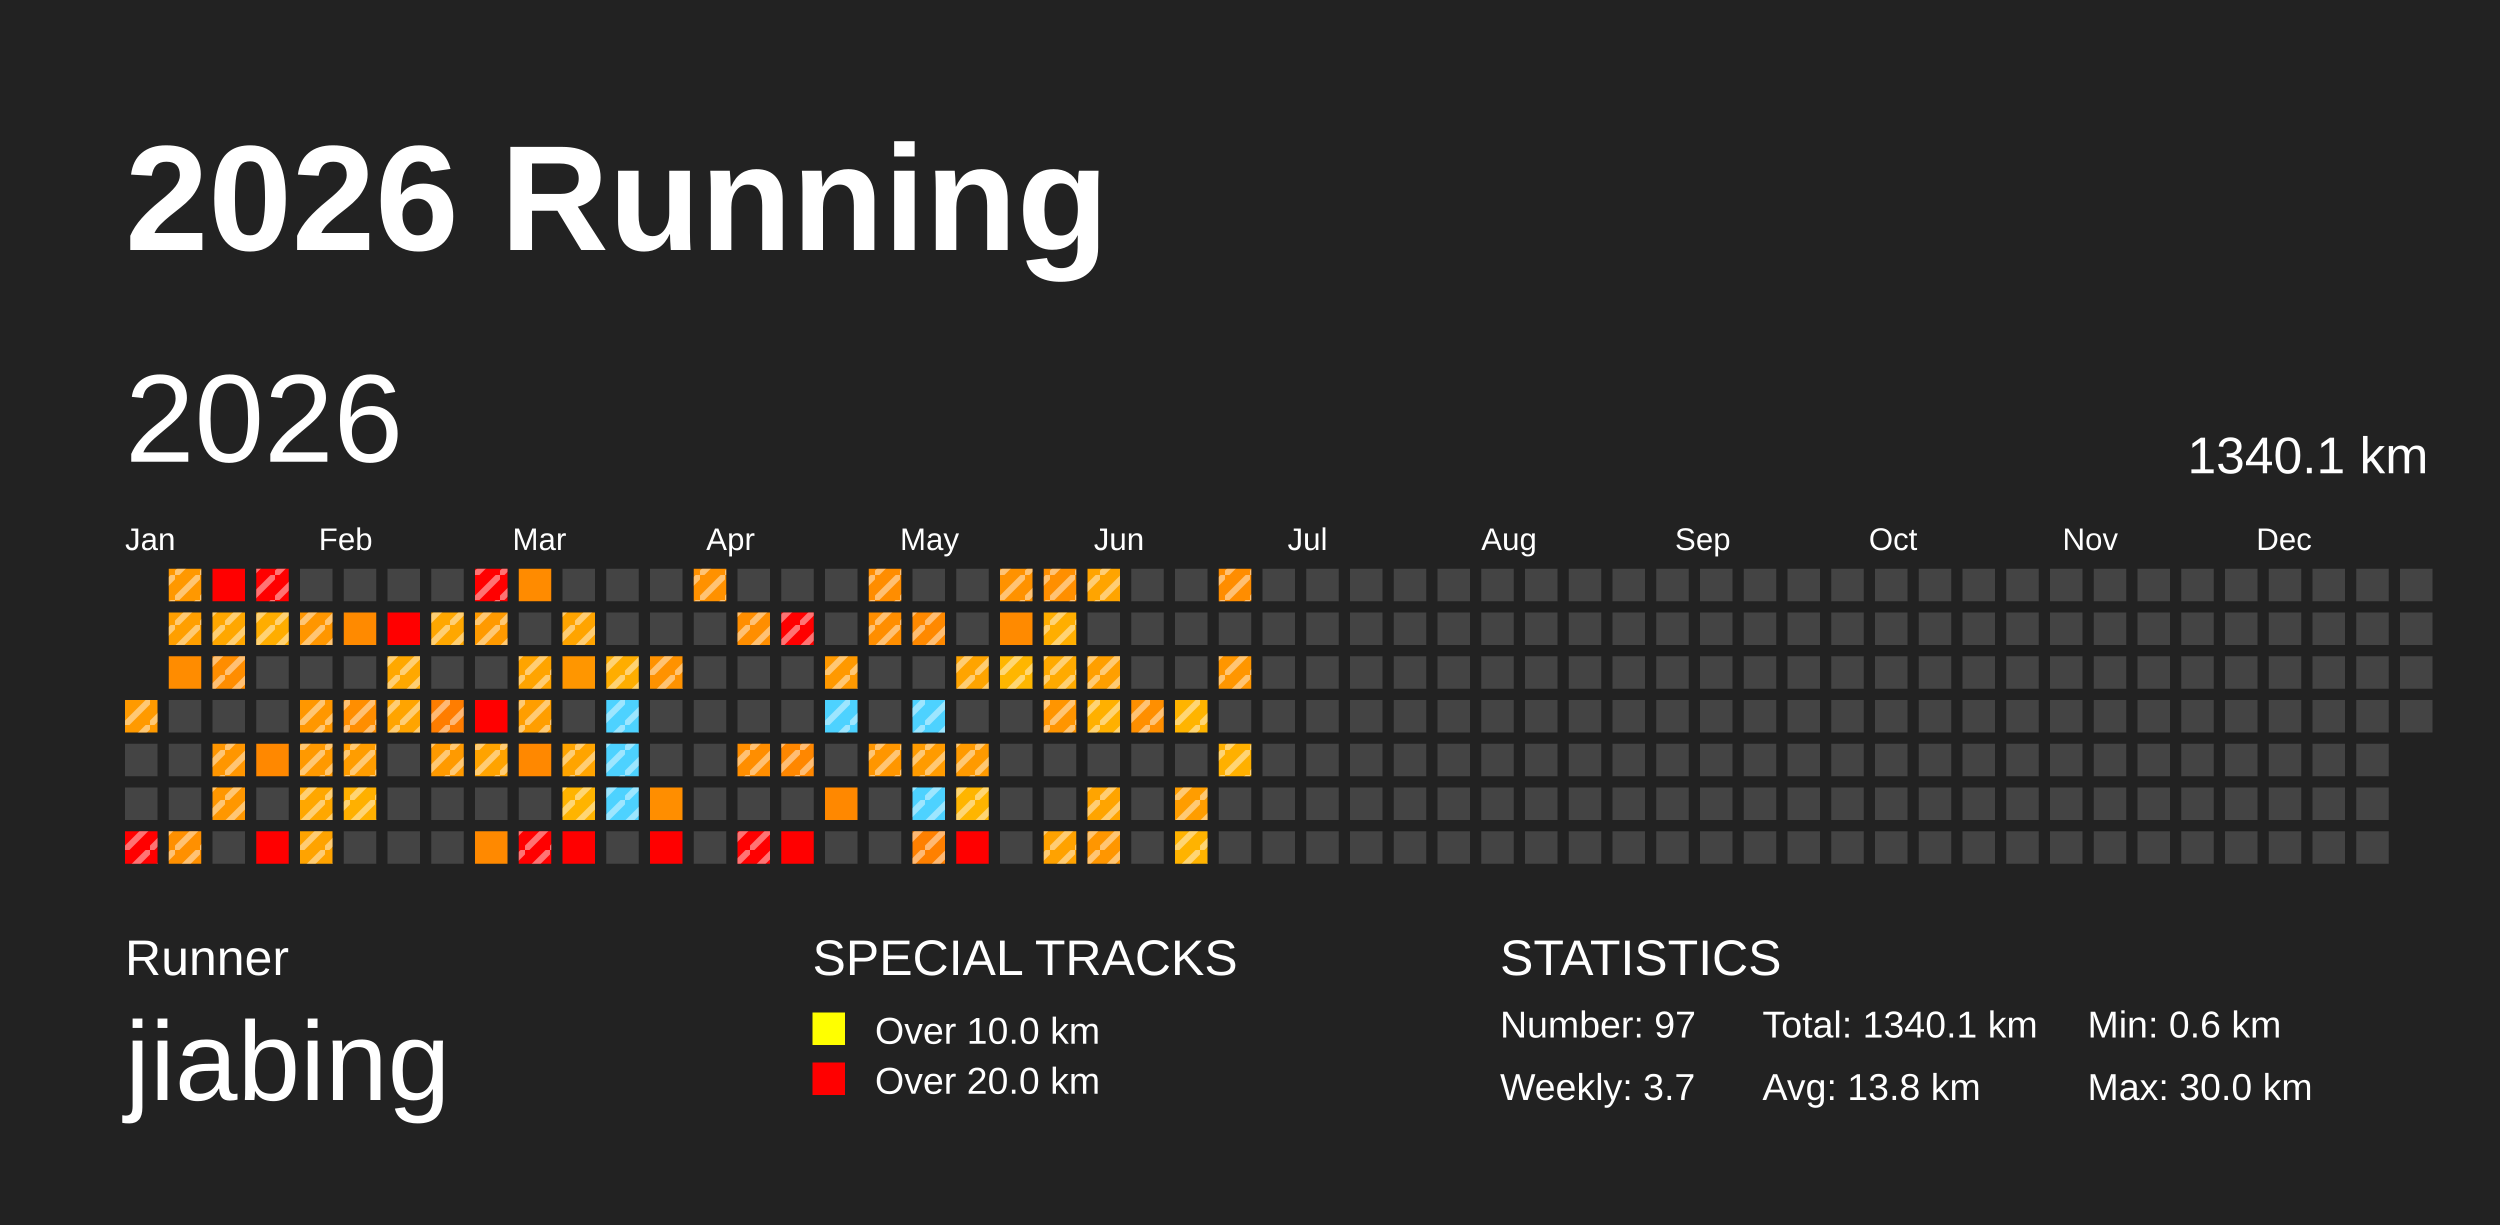
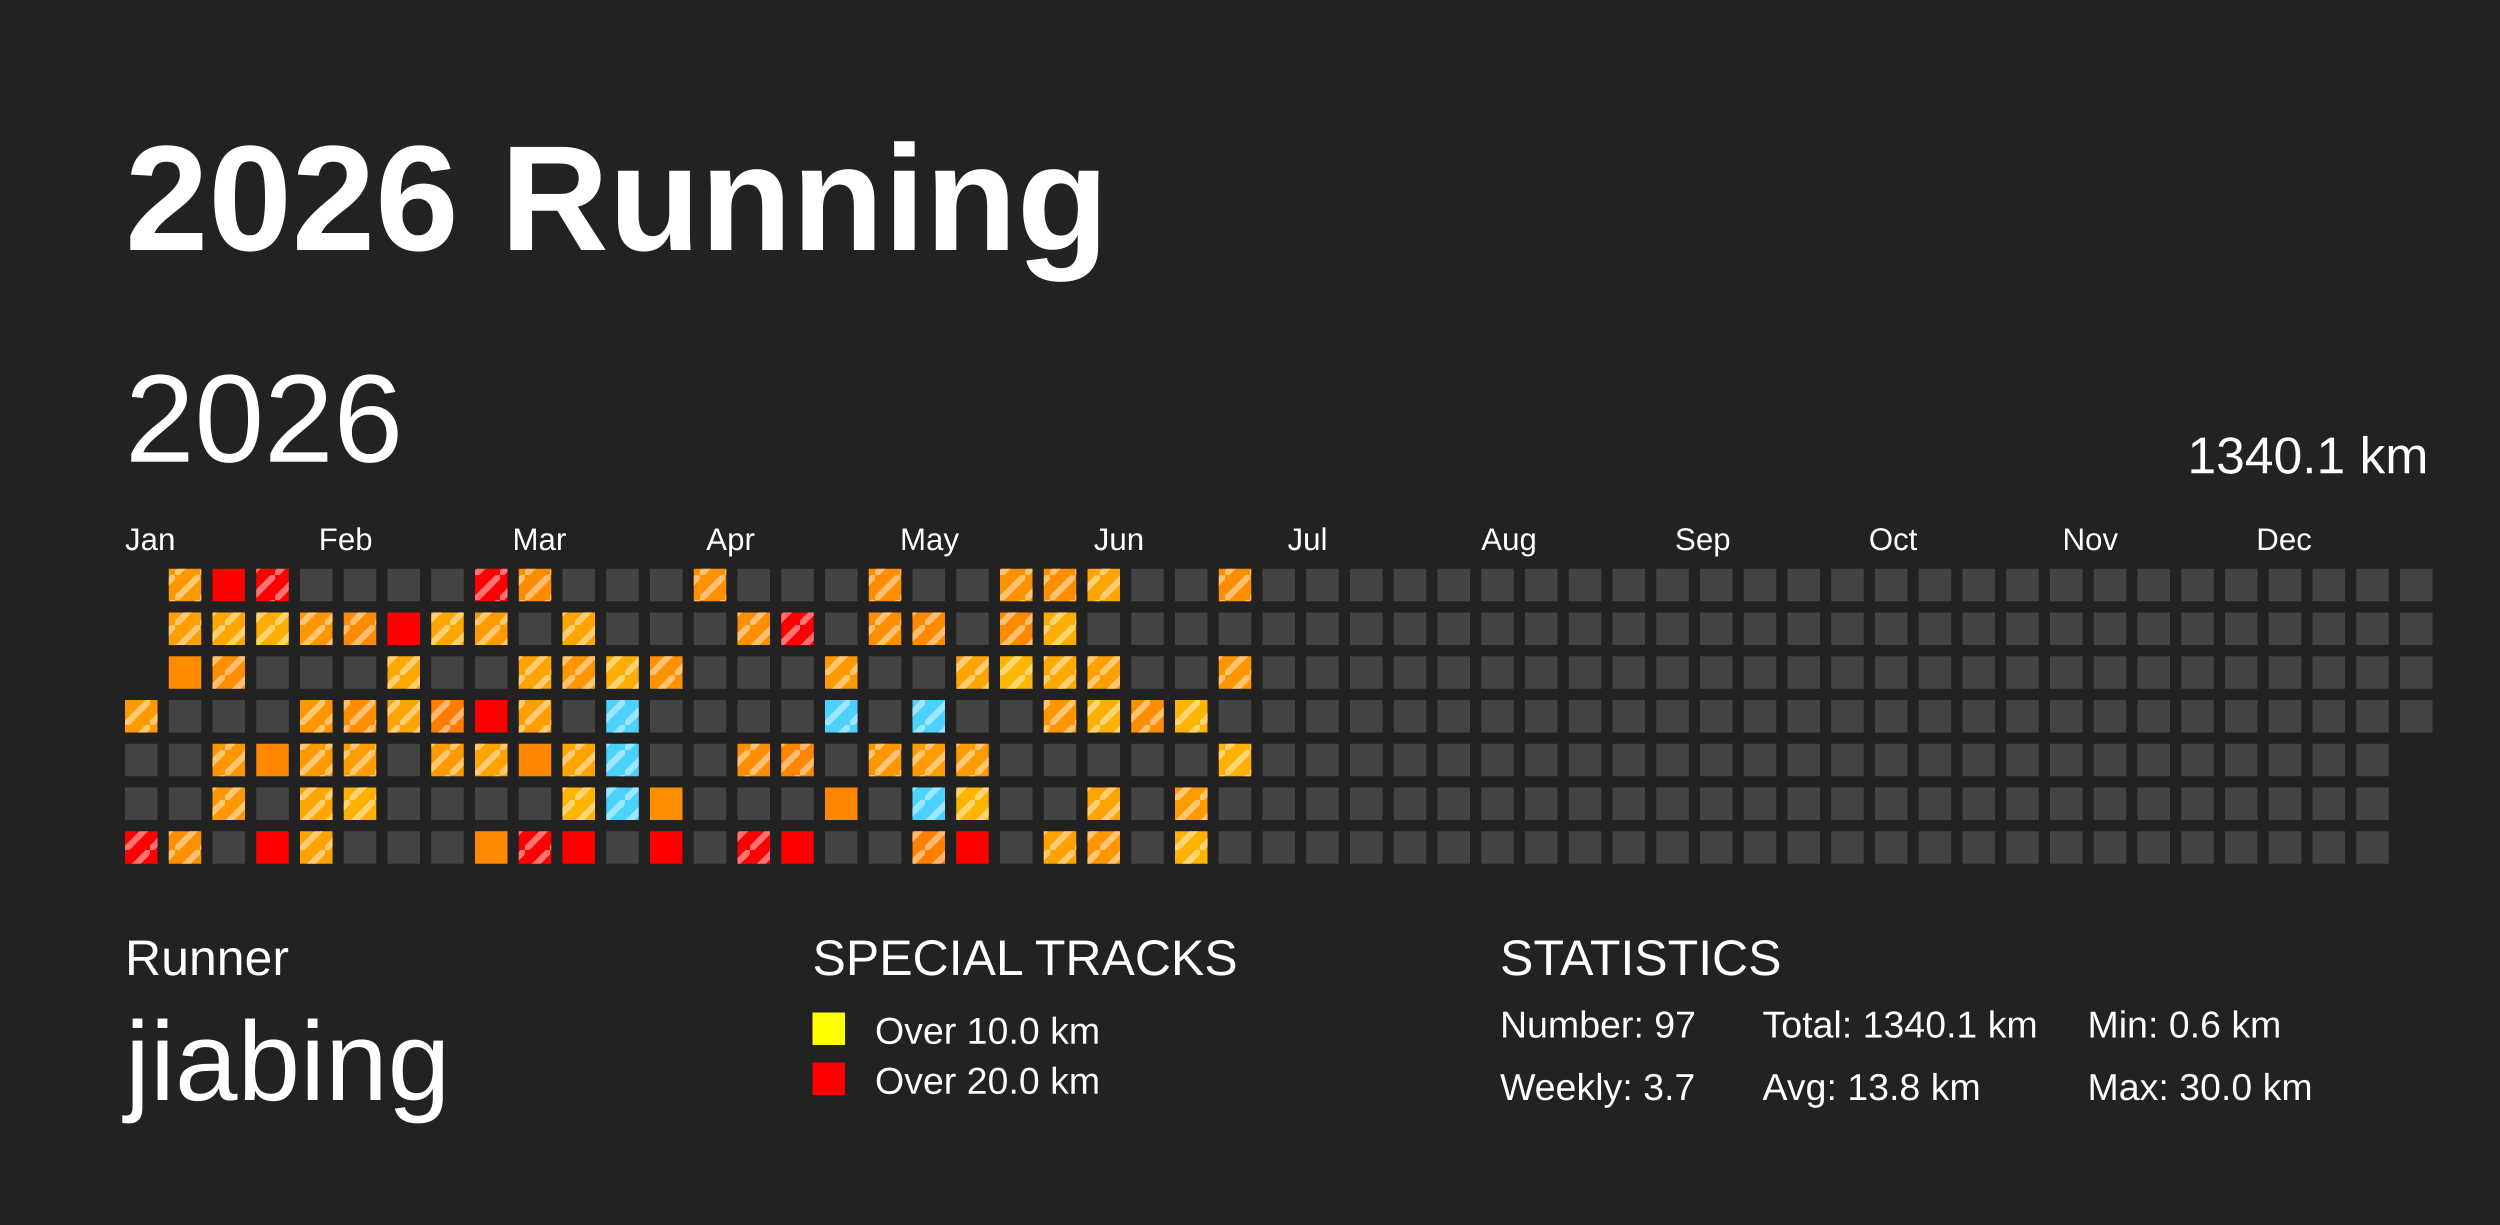
<svg xmlns="http://www.w3.org/2000/svg" baseProfile="full" height="98mm" version="1.1" viewBox="0,0,200,98" width="200mm">
  <defs>
    <pattern height="2" id="indoor-stripe" patternUnits="userSpaceOnUse" width="2">
      <line stroke="white" stroke-opacity="0.45" stroke-width="0.5" x1="0" x2="2" y1="2" y2="0" />
    </pattern>
  </defs>
  <rect fill="#222222" height="98" width="200" x="0" y="0" />
  <text fill="#FFFFFF" style="font-size:12px; font-family:Arial; font-weight:bold;" x="10" y="20">2026 Running</text>
  <text fill="#FFFFFF" style="font-size:4px; font-family:Arial" x="10" y="78">Runner</text>
  <text fill="#FFFFFF" style="font-size:9px; font-family:Arial" x="10" y="88">jiabing</text>
  <text fill="#FFFFFF" style="font-size:4px; font-family:Arial" x="65" y="78">SPECIAL TRACKS</text>
  <rect fill="yellow" height="2.6" width="2.6" x="65" y="81" />
  <text fill="#FFFFFF" style="font-size:3px; font-family:Arial" x="70" y="83.5">Over 10.0 km</text>
  <rect fill="red" height="2.6" width="2.6" x="65" y="85" />
  <text fill="#FFFFFF" style="font-size:3px; font-family:Arial" x="70" y="87.5">Over 20.0 km</text>
  <text fill="#FFFFFF" style="font-size:4px; font-family:Arial" x="120" y="78">STATISTICS</text>
  <text fill="#FFFFFF" style="font-size:3px; font-family:Arial" x="120" y="83">Number: 97</text>
  <text fill="#FFFFFF" style="font-size:3px; font-family:Arial" x="120" y="88">Weekly: 3.7</text>
  <text fill="#FFFFFF" style="font-size:3px; font-family:Arial" x="141" y="83">Total: 1340.1 km</text>
  <text fill="#FFFFFF" style="font-size:3px; font-family:Arial" x="141" y="88">Avg: 13.8 km</text>
  <text fill="#FFFFFF" style="font-size:3px; font-family:Arial" x="167" y="83">Min: 0.6 km</text>
  <text fill="#FFFFFF" style="font-size:3px; font-family:Arial" x="167" y="88">Max: 30.0 km</text>
  <text dominant-baseline="hanging" fill="#FFFFFF" style="font-size:10.0px; font-family:Arial;" x="10" y="30">2026</text>
  <text dominant-baseline="hanging" fill="#FFFFFF" style="font-size:4.125px; font-family:Arial;" x="175" y="35">1340.1 km</text>
  <text fill="#FFFFFF" style="font-size:2.5px; font-family:Arial" x="10.0" y="44">Jan</text>
  <text fill="#FFFFFF" style="font-size:2.5px; font-family:Arial" x="25.5" y="44">Feb</text>
  <text fill="#FFFFFF" style="font-size:2.5px; font-family:Arial" x="41.0" y="44">Mar</text>
  <text fill="#FFFFFF" style="font-size:2.5px; font-family:Arial" x="56.5" y="44">Apr</text>
  <text fill="#FFFFFF" style="font-size:2.5px; font-family:Arial" x="72.0" y="44">May</text>
  <text fill="#FFFFFF" style="font-size:2.5px; font-family:Arial" x="87.5" y="44">Jun</text>
  <text fill="#FFFFFF" style="font-size:2.5px; font-family:Arial" x="103.0" y="44">Jul</text>
  <text fill="#FFFFFF" style="font-size:2.5px; font-family:Arial" x="118.5" y="44">Aug</text>
  <text fill="#FFFFFF" style="font-size:2.5px; font-family:Arial" x="134.0" y="44">Sep</text>
  <text fill="#FFFFFF" style="font-size:2.5px; font-family:Arial" x="149.5" y="44">Oct</text>
  <text fill="#FFFFFF" style="font-size:2.5px; font-family:Arial" x="165.0" y="44">Nov</text>
  <text fill="#FFFFFF" style="font-size:2.5px; font-family:Arial" x="180.5" y="44">Dec</text>
  <rect fill="#ff9a00" height="2.6" width="2.6" x="10.0" y="56.0" />
  <rect fill="url(#indoor-stripe)" height="2.6" style="pointer-events: none;" width="2.6" x="10.0" y="56.0" />
  <rect fill="#444444" height="2.6" width="2.6" x="10.0" y="59.5" />
  <rect fill="#444444" height="2.6" width="2.6" x="10.0" y="63.0" />
  <rect fill="red" height="2.6" width="2.6" x="10.0" y="66.5" />
  <rect fill="url(#indoor-stripe)" height="2.6" style="pointer-events: none;" width="2.6" x="10.0" y="66.5" />
  <rect fill="#ff9800" height="2.6" width="2.6" x="13.5" y="45.5" />
  <rect fill="url(#indoor-stripe)" height="2.6" style="pointer-events: none;" width="2.6" x="13.5" y="45.5" />
  <rect fill="#ff9f00" height="2.6" width="2.6" x="13.5" y="49.0" />
  <rect fill="url(#indoor-stripe)" height="2.6" style="pointer-events: none;" width="2.6" x="13.5" y="49.0" />
  <rect fill="#ff8c00" height="2.6" width="2.6" x="13.5" y="52.5" />
  <rect fill="#444444" height="2.6" width="2.6" x="13.5" y="56.0" />
  <rect fill="#444444" height="2.6" width="2.6" x="13.5" y="59.5" />
  <rect fill="#444444" height="2.6" width="2.6" x="13.5" y="63.0" />
  <rect fill="#ff9000" height="2.6" width="2.6" x="13.5" y="66.5" />
  <rect fill="url(#indoor-stripe)" height="2.6" style="pointer-events: none;" width="2.6" x="13.5" y="66.5" />
  <rect fill="red" height="2.6" width="2.6" x="17.0" y="45.5" />
  <rect fill="#ffa700" height="2.6" width="2.6" x="17.0" y="49.0" />
  <rect fill="url(#indoor-stripe)" height="2.6" style="pointer-events: none;" width="2.6" x="17.0" y="49.0" />
  <rect fill="#ff8d00" height="2.6" width="2.6" x="17.0" y="52.5" />
  <rect fill="url(#indoor-stripe)" height="2.6" style="pointer-events: none;" width="2.6" x="17.0" y="52.5" />
  <rect fill="#444444" height="2.6" width="2.6" x="17.0" y="56.0" />
  <rect fill="#ff9600" height="2.6" width="2.6" x="17.0" y="59.5" />
  <rect fill="url(#indoor-stripe)" height="2.6" style="pointer-events: none;" width="2.6" x="17.0" y="59.5" />
  <rect fill="#ff9700" height="2.6" width="2.6" x="17.0" y="63.0" />
  <rect fill="url(#indoor-stripe)" height="2.6" style="pointer-events: none;" width="2.6" x="17.0" y="63.0" />
  <rect fill="#444444" height="2.6" width="2.6" x="17.0" y="66.5" />
  <rect fill="red" height="2.6" width="2.6" x="20.5" y="45.5" />
  <rect fill="url(#indoor-stripe)" height="2.6" style="pointer-events: none;" width="2.6" x="20.5" y="45.5" />
  <rect fill="#ffad00" height="2.6" width="2.6" x="20.5" y="49.0" />
  <rect fill="url(#indoor-stripe)" height="2.6" style="pointer-events: none;" width="2.6" x="20.5" y="49.0" />
  <rect fill="#444444" height="2.6" width="2.6" x="20.5" y="52.5" />
  <rect fill="#444444" height="2.6" width="2.6" x="20.5" y="56.0" />
  <rect fill="#ff8800" height="2.6" width="2.6" x="20.5" y="59.5" />
  <rect fill="#444444" height="2.6" width="2.6" x="20.5" y="63.0" />
  <rect fill="red" height="2.6" width="2.6" x="20.5" y="66.5" />
  <rect fill="#444444" height="2.6" width="2.6" x="24.0" y="45.5" />
  <rect fill="#ff9600" height="2.6" width="2.6" x="24.0" y="49.0" />
  <rect fill="url(#indoor-stripe)" height="2.6" style="pointer-events: none;" width="2.6" x="24.0" y="49.0" />
  <rect fill="#444444" height="2.6" width="2.6" x="24.0" y="52.5" />
  <rect fill="#ff9700" height="2.6" width="2.6" x="24.0" y="56.0" />
  <rect fill="url(#indoor-stripe)" height="2.6" style="pointer-events: none;" width="2.6" x="24.0" y="56.0" />
  <rect fill="#ff9900" height="2.6" width="2.6" x="24.0" y="59.5" />
  <rect fill="url(#indoor-stripe)" height="2.6" style="pointer-events: none;" width="2.6" x="24.0" y="59.5" />
  <rect fill="#ffa700" height="2.6" width="2.6" x="24.0" y="63.0" />
  <rect fill="url(#indoor-stripe)" height="2.6" style="pointer-events: none;" width="2.6" x="24.0" y="63.0" />
  <rect fill="#ffa300" height="2.6" width="2.6" x="24.0" y="66.5" />
  <rect fill="url(#indoor-stripe)" height="2.6" style="pointer-events: none;" width="2.6" x="24.0" y="66.5" />
  <rect fill="#444444" height="2.6" width="2.6" x="27.5" y="45.5" />
  <rect fill="#ff8a00" height="2.6" width="2.6" x="27.5" y="49.0" />
+   <rect fill="url(#indoor-stripe)" height="2.6" style="pointer-events: none;" width="2.6" x="27.5" y="49.0" />
  <rect fill="#444444" height="2.6" width="2.6" x="27.5" y="52.5" />
  <rect fill="#ff8e00" height="2.6" width="2.6" x="27.5" y="56.0" />
  <rect fill="url(#indoor-stripe)" height="2.6" style="pointer-events: none;" width="2.6" x="27.5" y="56.0" />
  <rect fill="#ff9d00" height="2.6" width="2.6" x="27.5" y="59.5" />
  <rect fill="url(#indoor-stripe)" height="2.6" style="pointer-events: none;" width="2.6" x="27.5" y="59.5" />
  <rect fill="#ffb000" height="2.6" width="2.6" x="27.5" y="63.0" />
  <rect fill="url(#indoor-stripe)" height="2.6" style="pointer-events: none;" width="2.6" x="27.5" y="63.0" />
  <rect fill="#444444" height="2.6" width="2.6" x="27.5" y="66.5" />
  <rect fill="#444444" height="2.6" width="2.6" x="31.0" y="45.5" />
  <rect fill="red" height="2.6" width="2.6" x="31.0" y="49.0" />
  <rect fill="#ffa800" height="2.6" width="2.6" x="31.0" y="52.5" />
  <rect fill="url(#indoor-stripe)" height="2.6" style="pointer-events: none;" width="2.6" x="31.0" y="52.5" />
  <rect fill="#ffa400" height="2.6" width="2.6" x="31.0" y="56.0" />
  <rect fill="url(#indoor-stripe)" height="2.6" style="pointer-events: none;" width="2.6" x="31.0" y="56.0" />
  <rect fill="#444444" height="2.6" width="2.6" x="31.0" y="59.5" />
  <rect fill="#444444" height="2.6" width="2.6" x="31.0" y="63.0" />
  <rect fill="#444444" height="2.6" width="2.6" x="31.0" y="66.5" />
  <rect fill="#444444" height="2.6" width="2.6" x="34.5" y="45.5" />
  <rect fill="#ffa700" height="2.6" width="2.6" x="34.5" y="49.0" />
  <rect fill="url(#indoor-stripe)" height="2.6" style="pointer-events: none;" width="2.6" x="34.5" y="49.0" />
  <rect fill="#444444" height="2.6" width="2.6" x="34.5" y="52.5" />
  <rect fill="#ff7d00" height="2.6" width="2.6" x="34.5" y="56.0" />
  <rect fill="url(#indoor-stripe)" height="2.6" style="pointer-events: none;" width="2.6" x="34.5" y="56.0" />
  <rect fill="#ff9a00" height="2.6" width="2.6" x="34.5" y="59.5" />
  <rect fill="url(#indoor-stripe)" height="2.6" style="pointer-events: none;" width="2.6" x="34.5" y="59.5" />
  <rect fill="#444444" height="2.6" width="2.6" x="34.5" y="63.0" />
  <rect fill="#444444" height="2.6" width="2.6" x="34.5" y="66.5" />
  <rect fill="red" height="2.6" width="2.6" x="38.0" y="45.5" />
  <rect fill="url(#indoor-stripe)" height="2.6" style="pointer-events: none;" width="2.6" x="38.0" y="45.5" />
  <rect fill="#ff9a00" height="2.6" width="2.6" x="38.0" y="49.0" />
  <rect fill="url(#indoor-stripe)" height="2.6" style="pointer-events: none;" width="2.6" x="38.0" y="49.0" />
  <rect fill="#444444" height="2.6" width="2.6" x="38.0" y="52.5" />
  <rect fill="red" height="2.6" width="2.6" x="38.0" y="56.0" />
  <rect fill="#ffa300" height="2.6" width="2.6" x="38.0" y="59.5" />
  <rect fill="url(#indoor-stripe)" height="2.6" style="pointer-events: none;" width="2.6" x="38.0" y="59.5" />
  <rect fill="#444444" height="2.6" width="2.6" x="38.0" y="63.0" />
  <rect fill="#ff8900" height="2.6" width="2.6" x="38.0" y="66.5" />
  <rect fill="#ff8b00" height="2.6" width="2.6" x="41.5" y="45.5" />
+   <rect fill="url(#indoor-stripe)" height="2.6" style="pointer-events: none;" width="2.6" x="41.5" y="45.5" />
  <rect fill="#444444" height="2.6" width="2.6" x="41.5" y="49.0" />
  <rect fill="#ffa400" height="2.6" width="2.6" x="41.5" y="52.5" />
  <rect fill="url(#indoor-stripe)" height="2.6" style="pointer-events: none;" width="2.6" x="41.5" y="52.5" />
  <rect fill="#ff9e00" height="2.6" width="2.6" x="41.5" y="56.0" />
  <rect fill="url(#indoor-stripe)" height="2.6" style="pointer-events: none;" width="2.6" x="41.5" y="56.0" />
  <rect fill="#ff8800" height="2.6" width="2.6" x="41.5" y="59.5" />
  <rect fill="#444444" height="2.6" width="2.6" x="41.5" y="63.0" />
  <rect fill="red" height="2.6" width="2.6" x="41.5" y="66.5" />
  <rect fill="url(#indoor-stripe)" height="2.6" style="pointer-events: none;" width="2.6" x="41.5" y="66.5" />
  <rect fill="#444444" height="2.6" width="2.6" x="45.0" y="45.5" />
  <rect fill="#ffa400" height="2.6" width="2.6" x="45.0" y="49.0" />
  <rect fill="url(#indoor-stripe)" height="2.6" style="pointer-events: none;" width="2.6" x="45.0" y="49.0" />
  <rect fill="#ff9600" height="2.6" width="2.6" x="45.0" y="52.5" />
+   <rect fill="url(#indoor-stripe)" height="2.6" style="pointer-events: none;" width="2.6" x="45.0" y="52.5" />
  <rect fill="#444444" height="2.6" width="2.6" x="45.0" y="56.0" />
  <rect fill="#ffa400" height="2.6" width="2.6" x="45.0" y="59.5" />
  <rect fill="url(#indoor-stripe)" height="2.6" style="pointer-events: none;" width="2.6" x="45.0" y="59.5" />
  <rect fill="#ffb400" height="2.6" width="2.6" x="45.0" y="63.0" />
  <rect fill="url(#indoor-stripe)" height="2.6" style="pointer-events: none;" width="2.6" x="45.0" y="63.0" />
  <rect fill="red" height="2.6" width="2.6" x="45.0" y="66.5" />
  <rect fill="#444444" height="2.6" width="2.6" x="48.5" y="45.5" />
  <rect fill="#444444" height="2.6" width="2.6" x="48.5" y="49.0" />
  <rect fill="#ffad00" height="2.6" width="2.6" x="48.5" y="52.5" />
  <rect fill="url(#indoor-stripe)" height="2.6" style="pointer-events: none;" width="2.6" x="48.5" y="52.5" />
  <rect fill="#4dd2ff" height="2.6" width="2.6" x="48.5" y="56.0" />
  <rect fill="url(#indoor-stripe)" height="2.6" style="pointer-events: none;" width="2.6" x="48.5" y="56.0" />
  <rect fill="#4dd2ff" height="2.6" width="2.6" x="48.5" y="59.5" />
  <rect fill="url(#indoor-stripe)" height="2.6" style="pointer-events: none;" width="2.6" x="48.5" y="59.5" />
  <rect fill="#4dd2ff" height="2.6" width="2.6" x="48.5" y="63.0" />
  <rect fill="url(#indoor-stripe)" height="2.6" style="pointer-events: none;" width="2.6" x="48.5" y="63.0" />
  <rect fill="#444444" height="2.6" width="2.6" x="48.5" y="66.5" />
  <rect fill="#444444" height="2.6" width="2.6" x="52.0" y="45.5" />
  <rect fill="#444444" height="2.6" width="2.6" x="52.0" y="49.0" />
  <rect fill="#ff9200" height="2.6" width="2.6" x="52.0" y="52.5" />
  <rect fill="url(#indoor-stripe)" height="2.6" style="pointer-events: none;" width="2.6" x="52.0" y="52.5" />
  <rect fill="#444444" height="2.6" width="2.6" x="52.0" y="56.0" />
  <rect fill="#444444" height="2.6" width="2.6" x="52.0" y="59.5" />
  <rect fill="#ff8e00" height="2.6" width="2.6" x="52.0" y="63.0" />
  <rect fill="red" height="2.6" width="2.6" x="52.0" y="66.5" />
  <rect fill="#ff9100" height="2.6" width="2.6" x="55.5" y="45.5" />
  <rect fill="url(#indoor-stripe)" height="2.6" style="pointer-events: none;" width="2.6" x="55.5" y="45.5" />
  <rect fill="#444444" height="2.6" width="2.6" x="55.5" y="49.0" />
  <rect fill="#444444" height="2.6" width="2.6" x="55.5" y="52.5" />
  <rect fill="#444444" height="2.6" width="2.6" x="55.5" y="56.0" />
  <rect fill="#444444" height="2.6" width="2.6" x="55.5" y="59.5" />
  <rect fill="#444444" height="2.6" width="2.6" x="55.5" y="63.0" />
  <rect fill="#444444" height="2.6" width="2.6" x="55.5" y="66.5" />
  <rect fill="#444444" height="2.6" width="2.6" x="59.0" y="45.5" />
  <rect fill="#ff8e00" height="2.6" width="2.6" x="59.0" y="49.0" />
  <rect fill="url(#indoor-stripe)" height="2.6" style="pointer-events: none;" width="2.6" x="59.0" y="49.0" />
  <rect fill="#444444" height="2.6" width="2.6" x="59.0" y="52.5" />
  <rect fill="#444444" height="2.6" width="2.6" x="59.0" y="56.0" />
  <rect fill="#ff8e00" height="2.6" width="2.6" x="59.0" y="59.5" />
  <rect fill="url(#indoor-stripe)" height="2.6" style="pointer-events: none;" width="2.6" x="59.0" y="59.5" />
  <rect fill="#444444" height="2.6" width="2.6" x="59.0" y="63.0" />
  <rect fill="red" height="2.6" width="2.6" x="59.0" y="66.5" />
  <rect fill="url(#indoor-stripe)" height="2.6" style="pointer-events: none;" width="2.6" x="59.0" y="66.5" />
  <rect fill="#444444" height="2.6" width="2.6" x="62.5" y="45.5" />
  <rect fill="red" height="2.6" width="2.6" x="62.5" y="49.0" />
  <rect fill="url(#indoor-stripe)" height="2.6" style="pointer-events: none;" width="2.6" x="62.5" y="49.0" />
  <rect fill="#444444" height="2.6" width="2.6" x="62.5" y="52.5" />
  <rect fill="#444444" height="2.6" width="2.6" x="62.5" y="56.0" />
  <rect fill="#ff8700" height="2.6" width="2.6" x="62.5" y="59.5" />
  <rect fill="url(#indoor-stripe)" height="2.6" style="pointer-events: none;" width="2.6" x="62.5" y="59.5" />
  <rect fill="#444444" height="2.6" width="2.6" x="62.5" y="63.0" />
  <rect fill="red" height="2.6" width="2.6" x="62.5" y="66.5" />
  <rect fill="#444444" height="2.6" width="2.6" x="66.0" y="45.5" />
  <rect fill="#444444" height="2.6" width="2.6" x="66.0" y="49.0" />
  <rect fill="#ff9900" height="2.6" width="2.6" x="66.0" y="52.5" />
  <rect fill="url(#indoor-stripe)" height="2.6" style="pointer-events: none;" width="2.6" x="66.0" y="52.5" />
  <rect fill="#4dd2ff" height="2.6" width="2.6" x="66.0" y="56.0" />
  <rect fill="url(#indoor-stripe)" height="2.6" style="pointer-events: none;" width="2.6" x="66.0" y="56.0" />
  <rect fill="#444444" height="2.6" width="2.6" x="66.0" y="59.5" />
  <rect fill="#ff8800" height="2.6" width="2.6" x="66.0" y="63.0" />
  <rect fill="#444444" height="2.6" width="2.6" x="66.0" y="66.5" />
  <rect fill="#ff8d00" height="2.6" width="2.6" x="69.5" y="45.5" />
  <rect fill="url(#indoor-stripe)" height="2.6" style="pointer-events: none;" width="2.6" x="69.5" y="45.5" />
  <rect fill="#ff8e00" height="2.6" width="2.6" x="69.5" y="49.0" />
  <rect fill="url(#indoor-stripe)" height="2.6" style="pointer-events: none;" width="2.6" x="69.5" y="49.0" />
  <rect fill="#444444" height="2.6" width="2.6" x="69.5" y="52.5" />
  <rect fill="#444444" height="2.6" width="2.6" x="69.5" y="56.0" />
  <rect fill="#ff9600" height="2.6" width="2.6" x="69.5" y="59.5" />
  <rect fill="url(#indoor-stripe)" height="2.6" style="pointer-events: none;" width="2.6" x="69.5" y="59.5" />
  <rect fill="#444444" height="2.6" width="2.6" x="69.5" y="63.0" />
  <rect fill="#444444" height="2.6" width="2.6" x="69.5" y="66.5" />
  <rect fill="#444444" height="2.6" width="2.6" x="73.0" y="45.5" />
  <rect fill="#ff8900" height="2.6" width="2.6" x="73.0" y="49.0" />
  <rect fill="url(#indoor-stripe)" height="2.6" style="pointer-events: none;" width="2.6" x="73.0" y="49.0" />
  <rect fill="#444444" height="2.6" width="2.6" x="73.0" y="52.5" />
  <rect fill="#4dd2ff" height="2.6" width="2.6" x="73.0" y="56.0" />
  <rect fill="url(#indoor-stripe)" height="2.6" style="pointer-events: none;" width="2.6" x="73.0" y="56.0" />
  <rect fill="#ff9b00" height="2.6" width="2.6" x="73.0" y="59.5" />
  <rect fill="url(#indoor-stripe)" height="2.6" style="pointer-events: none;" width="2.6" x="73.0" y="59.5" />
  <rect fill="#4dd2ff" height="2.6" width="2.6" x="73.0" y="63.0" />
  <rect fill="url(#indoor-stripe)" height="2.6" style="pointer-events: none;" width="2.6" x="73.0" y="63.0" />
  <rect fill="#ff8000" height="2.6" width="2.6" x="73.0" y="66.5" />
  <rect fill="url(#indoor-stripe)" height="2.6" style="pointer-events: none;" width="2.6" x="73.0" y="66.5" />
  <rect fill="#444444" height="2.6" width="2.6" x="76.5" y="45.5" />
  <rect fill="#444444" height="2.6" width="2.6" x="76.5" y="49.0" />
  <rect fill="#ffa400" height="2.6" width="2.6" x="76.5" y="52.5" />
  <rect fill="url(#indoor-stripe)" height="2.6" style="pointer-events: none;" width="2.6" x="76.5" y="52.5" />
  <rect fill="#444444" height="2.6" width="2.6" x="76.5" y="56.0" />
  <rect fill="#ff9a00" height="2.6" width="2.6" x="76.5" y="59.5" />
  <rect fill="url(#indoor-stripe)" height="2.6" style="pointer-events: none;" width="2.6" x="76.5" y="59.5" />
  <rect fill="#ffb500" height="2.6" width="2.6" x="76.5" y="63.0" />
  <rect fill="url(#indoor-stripe)" height="2.6" style="pointer-events: none;" width="2.6" x="76.5" y="63.0" />
  <rect fill="red" height="2.6" width="2.6" x="76.5" y="66.5" />
  <rect fill="#ff9200" height="2.6" width="2.6" x="80.0" y="45.5" />
  <rect fill="url(#indoor-stripe)" height="2.6" style="pointer-events: none;" width="2.6" x="80.0" y="45.5" />
  <rect fill="#ff8a00" height="2.6" width="2.6" x="80.0" y="49.0" />
+   <rect fill="url(#indoor-stripe)" height="2.6" style="pointer-events: none;" width="2.6" x="80.0" y="49.0" />
  <rect fill="#ffb600" height="2.6" width="2.6" x="80.0" y="52.5" />
  <rect fill="url(#indoor-stripe)" height="2.6" style="pointer-events: none;" width="2.6" x="80.0" y="52.5" />
  <rect fill="#444444" height="2.6" width="2.6" x="80.0" y="56.0" />
  <rect fill="#444444" height="2.6" width="2.6" x="80.0" y="59.5" />
  <rect fill="#444444" height="2.6" width="2.6" x="80.0" y="63.0" />
  <rect fill="#444444" height="2.6" width="2.6" x="80.0" y="66.5" />
  <rect fill="#ff8f00" height="2.6" width="2.6" x="83.5" y="45.5" />
  <rect fill="url(#indoor-stripe)" height="2.6" style="pointer-events: none;" width="2.6" x="83.5" y="45.5" />
  <rect fill="#ffae00" height="2.6" width="2.6" x="83.5" y="49.0" />
  <rect fill="url(#indoor-stripe)" height="2.6" style="pointer-events: none;" width="2.6" x="83.5" y="49.0" />
  <rect fill="#ffaa00" height="2.6" width="2.6" x="83.5" y="52.5" />
  <rect fill="url(#indoor-stripe)" height="2.6" style="pointer-events: none;" width="2.6" x="83.5" y="52.5" />
  <rect fill="#ff9500" height="2.6" width="2.6" x="83.5" y="56.0" />
  <rect fill="url(#indoor-stripe)" height="2.6" style="pointer-events: none;" width="2.6" x="83.5" y="56.0" />
  <rect fill="#444444" height="2.6" width="2.6" x="83.5" y="59.5" />
  <rect fill="#444444" height="2.6" width="2.6" x="83.5" y="63.0" />
  <rect fill="#ffa200" height="2.6" width="2.6" x="83.5" y="66.5" />
  <rect fill="url(#indoor-stripe)" height="2.6" style="pointer-events: none;" width="2.6" x="83.5" y="66.5" />
  <rect fill="#ffa400" height="2.6" width="2.6" x="87.0" y="45.5" />
  <rect fill="url(#indoor-stripe)" height="2.6" style="pointer-events: none;" width="2.6" x="87.0" y="45.5" />
  <rect fill="#444444" height="2.6" width="2.6" x="87.0" y="49.0" />
  <rect fill="#ff9f00" height="2.6" width="2.6" x="87.0" y="52.5" />
  <rect fill="url(#indoor-stripe)" height="2.6" style="pointer-events: none;" width="2.6" x="87.0" y="52.5" />
  <rect fill="#ffb000" height="2.6" width="2.6" x="87.0" y="56.0" />
  <rect fill="url(#indoor-stripe)" height="2.6" style="pointer-events: none;" width="2.6" x="87.0" y="56.0" />
  <rect fill="#444444" height="2.6" width="2.6" x="87.0" y="59.5" />
  <rect fill="#ffa400" height="2.6" width="2.6" x="87.0" y="63.0" />
  <rect fill="url(#indoor-stripe)" height="2.6" style="pointer-events: none;" width="2.6" x="87.0" y="63.0" />
  <rect fill="#ff9600" height="2.6" width="2.6" x="87.0" y="66.5" />
  <rect fill="url(#indoor-stripe)" height="2.6" style="pointer-events: none;" width="2.6" x="87.0" y="66.5" />
  <rect fill="#444444" height="2.6" width="2.6" x="90.5" y="45.5" />
  <rect fill="#444444" height="2.6" width="2.6" x="90.5" y="49.0" />
  <rect fill="#444444" height="2.6" width="2.6" x="90.5" y="52.5" />
  <rect fill="#ff8f00" height="2.6" width="2.6" x="90.5" y="56.0" />
  <rect fill="url(#indoor-stripe)" height="2.6" style="pointer-events: none;" width="2.6" x="90.5" y="56.0" />
  <rect fill="#444444" height="2.6" width="2.6" x="90.5" y="59.5" />
  <rect fill="#444444" height="2.6" width="2.6" x="90.5" y="63.0" />
  <rect fill="#444444" height="2.6" width="2.6" x="90.5" y="66.5" />
  <rect fill="#444444" height="2.6" width="2.6" x="94.0" y="45.5" />
  <rect fill="#444444" height="2.6" width="2.6" x="94.0" y="49.0" />
  <rect fill="#444444" height="2.6" width="2.6" x="94.0" y="52.5" />
  <rect fill="#ffb400" height="2.6" width="2.6" x="94.0" y="56.0" />
  <rect fill="url(#indoor-stripe)" height="2.6" style="pointer-events: none;" width="2.6" x="94.0" y="56.0" />
  <rect fill="#444444" height="2.6" width="2.6" x="94.0" y="59.5" />
  <rect fill="#ff9d00" height="2.6" width="2.6" x="94.0" y="63.0" />
  <rect fill="url(#indoor-stripe)" height="2.6" style="pointer-events: none;" width="2.6" x="94.0" y="63.0" />
  <rect fill="#ffb300" height="2.6" width="2.6" x="94.0" y="66.5" />
  <rect fill="url(#indoor-stripe)" height="2.6" style="pointer-events: none;" width="2.6" x="94.0" y="66.5" />
  <rect fill="#ff8d00" height="2.6" width="2.6" x="97.5" y="45.5" />
  <rect fill="url(#indoor-stripe)" height="2.6" style="pointer-events: none;" width="2.6" x="97.5" y="45.5" />
  <rect fill="#444444" height="2.6" width="2.6" x="97.5" y="49.0" />
  <rect fill="#ff9600" height="2.6" width="2.6" x="97.5" y="52.5" />
  <rect fill="url(#indoor-stripe)" height="2.6" style="pointer-events: none;" width="2.6" x="97.5" y="52.5" />
  <rect fill="#444444" height="2.6" width="2.6" x="97.5" y="56.0" />
  <rect fill="#ffb000" height="2.6" width="2.6" x="97.5" y="59.5" />
  <rect fill="url(#indoor-stripe)" height="2.6" style="pointer-events: none;" width="2.6" x="97.5" y="59.5" />
  <rect fill="#444444" height="2.6" width="2.6" x="97.5" y="63.0" />
  <rect fill="#444444" height="2.6" width="2.6" x="97.5" y="66.5" />
  <rect fill="#444444" height="2.6" width="2.6" x="101.0" y="45.5" />
  <rect fill="#444444" height="2.6" width="2.6" x="101.0" y="49.0" />
  <rect fill="#444444" height="2.6" width="2.6" x="101.0" y="52.5" />
  <rect fill="#444444" height="2.6" width="2.6" x="101.0" y="56.0" />
  <rect fill="#444444" height="2.6" width="2.6" x="101.0" y="59.5" />
  <rect fill="#444444" height="2.6" width="2.6" x="101.0" y="63.0" />
  <rect fill="#444444" height="2.6" width="2.6" x="101.0" y="66.5" />
  <rect fill="#444444" height="2.6" width="2.6" x="104.5" y="45.5" />
  <rect fill="#444444" height="2.6" width="2.6" x="104.5" y="49.0" />
  <rect fill="#444444" height="2.6" width="2.6" x="104.5" y="52.5" />
  <rect fill="#444444" height="2.6" width="2.6" x="104.5" y="56.0" />
  <rect fill="#444444" height="2.6" width="2.6" x="104.5" y="59.5" />
  <rect fill="#444444" height="2.6" width="2.6" x="104.5" y="63.0" />
  <rect fill="#444444" height="2.6" width="2.6" x="104.5" y="66.5" />
  <rect fill="#444444" height="2.6" width="2.6" x="108.0" y="45.5" />
  <rect fill="#444444" height="2.6" width="2.6" x="108.0" y="49.0" />
  <rect fill="#444444" height="2.6" width="2.6" x="108.0" y="52.5" />
  <rect fill="#444444" height="2.6" width="2.6" x="108.0" y="56.0" />
  <rect fill="#444444" height="2.6" width="2.6" x="108.0" y="59.5" />
  <rect fill="#444444" height="2.6" width="2.6" x="108.0" y="63.0" />
  <rect fill="#444444" height="2.6" width="2.6" x="108.0" y="66.5" />
  <rect fill="#444444" height="2.6" width="2.6" x="111.5" y="45.5" />
  <rect fill="#444444" height="2.6" width="2.6" x="111.5" y="49.0" />
  <rect fill="#444444" height="2.6" width="2.6" x="111.5" y="52.5" />
  <rect fill="#444444" height="2.6" width="2.6" x="111.5" y="56.0" />
  <rect fill="#444444" height="2.6" width="2.6" x="111.5" y="59.5" />
  <rect fill="#444444" height="2.6" width="2.6" x="111.5" y="63.0" />
  <rect fill="#444444" height="2.6" width="2.6" x="111.5" y="66.5" />
  <rect fill="#444444" height="2.6" width="2.6" x="115.0" y="45.5" />
  <rect fill="#444444" height="2.6" width="2.6" x="115.0" y="49.0" />
  <rect fill="#444444" height="2.6" width="2.6" x="115.0" y="52.5" />
  <rect fill="#444444" height="2.6" width="2.6" x="115.0" y="56.0" />
  <rect fill="#444444" height="2.6" width="2.6" x="115.0" y="59.5" />
  <rect fill="#444444" height="2.6" width="2.6" x="115.0" y="63.0" />
  <rect fill="#444444" height="2.6" width="2.6" x="115.0" y="66.5" />
  <rect fill="#444444" height="2.6" width="2.6" x="118.5" y="45.5" />
  <rect fill="#444444" height="2.6" width="2.6" x="118.5" y="49.0" />
  <rect fill="#444444" height="2.6" width="2.6" x="118.5" y="52.5" />
  <rect fill="#444444" height="2.6" width="2.6" x="118.5" y="56.0" />
  <rect fill="#444444" height="2.6" width="2.6" x="118.5" y="59.5" />
  <rect fill="#444444" height="2.6" width="2.6" x="118.5" y="63.0" />
  <rect fill="#444444" height="2.6" width="2.6" x="118.5" y="66.5" />
  <rect fill="#444444" height="2.6" width="2.6" x="122.0" y="45.5" />
  <rect fill="#444444" height="2.6" width="2.6" x="122.0" y="49.0" />
  <rect fill="#444444" height="2.6" width="2.6" x="122.0" y="52.5" />
  <rect fill="#444444" height="2.6" width="2.6" x="122.0" y="56.0" />
  <rect fill="#444444" height="2.6" width="2.6" x="122.0" y="59.5" />
  <rect fill="#444444" height="2.6" width="2.6" x="122.0" y="63.0" />
  <rect fill="#444444" height="2.6" width="2.6" x="122.0" y="66.5" />
  <rect fill="#444444" height="2.6" width="2.6" x="125.5" y="45.5" />
  <rect fill="#444444" height="2.6" width="2.6" x="125.5" y="49.0" />
  <rect fill="#444444" height="2.6" width="2.6" x="125.5" y="52.5" />
  <rect fill="#444444" height="2.6" width="2.6" x="125.5" y="56.0" />
  <rect fill="#444444" height="2.6" width="2.6" x="125.5" y="59.5" />
  <rect fill="#444444" height="2.6" width="2.6" x="125.5" y="63.0" />
  <rect fill="#444444" height="2.6" width="2.6" x="125.5" y="66.5" />
  <rect fill="#444444" height="2.6" width="2.6" x="129.0" y="45.5" />
  <rect fill="#444444" height="2.6" width="2.6" x="129.0" y="49.0" />
  <rect fill="#444444" height="2.6" width="2.6" x="129.0" y="52.5" />
  <rect fill="#444444" height="2.6" width="2.6" x="129.0" y="56.0" />
  <rect fill="#444444" height="2.6" width="2.6" x="129.0" y="59.5" />
  <rect fill="#444444" height="2.6" width="2.6" x="129.0" y="63.0" />
  <rect fill="#444444" height="2.6" width="2.6" x="129.0" y="66.5" />
  <rect fill="#444444" height="2.6" width="2.6" x="132.5" y="45.5" />
  <rect fill="#444444" height="2.6" width="2.6" x="132.5" y="49.0" />
  <rect fill="#444444" height="2.6" width="2.6" x="132.5" y="52.5" />
  <rect fill="#444444" height="2.6" width="2.6" x="132.5" y="56.0" />
  <rect fill="#444444" height="2.6" width="2.6" x="132.5" y="59.5" />
  <rect fill="#444444" height="2.6" width="2.6" x="132.5" y="63.0" />
  <rect fill="#444444" height="2.6" width="2.6" x="132.5" y="66.5" />
  <rect fill="#444444" height="2.6" width="2.6" x="136.0" y="45.5" />
  <rect fill="#444444" height="2.6" width="2.6" x="136.0" y="49.0" />
  <rect fill="#444444" height="2.6" width="2.6" x="136.0" y="52.5" />
  <rect fill="#444444" height="2.6" width="2.6" x="136.0" y="56.0" />
  <rect fill="#444444" height="2.6" width="2.6" x="136.0" y="59.5" />
  <rect fill="#444444" height="2.6" width="2.6" x="136.0" y="63.0" />
  <rect fill="#444444" height="2.6" width="2.6" x="136.0" y="66.5" />
  <rect fill="#444444" height="2.6" width="2.6" x="139.5" y="45.5" />
  <rect fill="#444444" height="2.6" width="2.6" x="139.5" y="49.0" />
  <rect fill="#444444" height="2.6" width="2.6" x="139.5" y="52.5" />
  <rect fill="#444444" height="2.6" width="2.6" x="139.5" y="56.0" />
  <rect fill="#444444" height="2.6" width="2.6" x="139.5" y="59.5" />
  <rect fill="#444444" height="2.6" width="2.6" x="139.5" y="63.0" />
  <rect fill="#444444" height="2.6" width="2.6" x="139.5" y="66.5" />
  <rect fill="#444444" height="2.6" width="2.6" x="143.0" y="45.5" />
  <rect fill="#444444" height="2.6" width="2.6" x="143.0" y="49.0" />
  <rect fill="#444444" height="2.6" width="2.6" x="143.0" y="52.5" />
  <rect fill="#444444" height="2.6" width="2.6" x="143.0" y="56.0" />
  <rect fill="#444444" height="2.6" width="2.6" x="143.0" y="59.5" />
  <rect fill="#444444" height="2.6" width="2.6" x="143.0" y="63.0" />
  <rect fill="#444444" height="2.6" width="2.6" x="143.0" y="66.5" />
  <rect fill="#444444" height="2.6" width="2.6" x="146.5" y="45.5" />
  <rect fill="#444444" height="2.6" width="2.6" x="146.5" y="49.0" />
  <rect fill="#444444" height="2.6" width="2.6" x="146.5" y="52.5" />
  <rect fill="#444444" height="2.6" width="2.6" x="146.5" y="56.0" />
  <rect fill="#444444" height="2.6" width="2.6" x="146.5" y="59.5" />
  <rect fill="#444444" height="2.6" width="2.6" x="146.5" y="63.0" />
  <rect fill="#444444" height="2.6" width="2.6" x="146.5" y="66.5" />
  <rect fill="#444444" height="2.6" width="2.6" x="150.0" y="45.5" />
  <rect fill="#444444" height="2.6" width="2.6" x="150.0" y="49.0" />
  <rect fill="#444444" height="2.6" width="2.6" x="150.0" y="52.5" />
  <rect fill="#444444" height="2.6" width="2.6" x="150.0" y="56.0" />
  <rect fill="#444444" height="2.6" width="2.6" x="150.0" y="59.5" />
  <rect fill="#444444" height="2.6" width="2.6" x="150.0" y="63.0" />
  <rect fill="#444444" height="2.6" width="2.6" x="150.0" y="66.5" />
  <rect fill="#444444" height="2.6" width="2.6" x="153.5" y="45.5" />
  <rect fill="#444444" height="2.6" width="2.6" x="153.5" y="49.0" />
  <rect fill="#444444" height="2.6" width="2.6" x="153.5" y="52.5" />
  <rect fill="#444444" height="2.6" width="2.6" x="153.5" y="56.0" />
  <rect fill="#444444" height="2.6" width="2.6" x="153.5" y="59.5" />
  <rect fill="#444444" height="2.6" width="2.6" x="153.5" y="63.0" />
  <rect fill="#444444" height="2.6" width="2.6" x="153.5" y="66.5" />
  <rect fill="#444444" height="2.6" width="2.6" x="157.0" y="45.5" />
  <rect fill="#444444" height="2.6" width="2.6" x="157.0" y="49.0" />
  <rect fill="#444444" height="2.6" width="2.6" x="157.0" y="52.5" />
  <rect fill="#444444" height="2.6" width="2.6" x="157.0" y="56.0" />
  <rect fill="#444444" height="2.6" width="2.6" x="157.0" y="59.5" />
  <rect fill="#444444" height="2.6" width="2.6" x="157.0" y="63.0" />
  <rect fill="#444444" height="2.6" width="2.6" x="157.0" y="66.5" />
  <rect fill="#444444" height="2.6" width="2.6" x="160.5" y="45.5" />
  <rect fill="#444444" height="2.6" width="2.6" x="160.5" y="49.0" />
  <rect fill="#444444" height="2.6" width="2.6" x="160.5" y="52.5" />
  <rect fill="#444444" height="2.6" width="2.6" x="160.5" y="56.0" />
  <rect fill="#444444" height="2.6" width="2.6" x="160.5" y="59.5" />
  <rect fill="#444444" height="2.6" width="2.6" x="160.5" y="63.0" />
  <rect fill="#444444" height="2.6" width="2.6" x="160.5" y="66.5" />
  <rect fill="#444444" height="2.6" width="2.6" x="164.0" y="45.5" />
  <rect fill="#444444" height="2.6" width="2.6" x="164.0" y="49.0" />
  <rect fill="#444444" height="2.6" width="2.6" x="164.0" y="52.5" />
  <rect fill="#444444" height="2.6" width="2.6" x="164.0" y="56.0" />
  <rect fill="#444444" height="2.6" width="2.6" x="164.0" y="59.5" />
  <rect fill="#444444" height="2.6" width="2.6" x="164.0" y="63.0" />
  <rect fill="#444444" height="2.6" width="2.6" x="164.0" y="66.5" />
  <rect fill="#444444" height="2.6" width="2.6" x="167.5" y="45.5" />
  <rect fill="#444444" height="2.6" width="2.6" x="167.5" y="49.0" />
  <rect fill="#444444" height="2.6" width="2.6" x="167.5" y="52.5" />
  <rect fill="#444444" height="2.6" width="2.6" x="167.5" y="56.0" />
  <rect fill="#444444" height="2.6" width="2.6" x="167.5" y="59.5" />
  <rect fill="#444444" height="2.6" width="2.6" x="167.5" y="63.0" />
  <rect fill="#444444" height="2.6" width="2.6" x="167.5" y="66.5" />
  <rect fill="#444444" height="2.6" width="2.6" x="171.0" y="45.5" />
  <rect fill="#444444" height="2.6" width="2.6" x="171.0" y="49.0" />
  <rect fill="#444444" height="2.6" width="2.6" x="171.0" y="52.5" />
  <rect fill="#444444" height="2.6" width="2.6" x="171.0" y="56.0" />
  <rect fill="#444444" height="2.6" width="2.6" x="171.0" y="59.5" />
  <rect fill="#444444" height="2.6" width="2.6" x="171.0" y="63.0" />
  <rect fill="#444444" height="2.6" width="2.6" x="171.0" y="66.5" />
  <rect fill="#444444" height="2.6" width="2.6" x="174.5" y="45.5" />
  <rect fill="#444444" height="2.6" width="2.6" x="174.5" y="49.0" />
  <rect fill="#444444" height="2.6" width="2.6" x="174.5" y="52.5" />
  <rect fill="#444444" height="2.6" width="2.6" x="174.5" y="56.0" />
  <rect fill="#444444" height="2.6" width="2.6" x="174.5" y="59.5" />
  <rect fill="#444444" height="2.6" width="2.6" x="174.5" y="63.0" />
  <rect fill="#444444" height="2.6" width="2.6" x="174.5" y="66.5" />
  <rect fill="#444444" height="2.6" width="2.6" x="178.0" y="45.5" />
  <rect fill="#444444" height="2.6" width="2.6" x="178.0" y="49.0" />
  <rect fill="#444444" height="2.6" width="2.6" x="178.0" y="52.5" />
  <rect fill="#444444" height="2.6" width="2.6" x="178.0" y="56.0" />
  <rect fill="#444444" height="2.6" width="2.6" x="178.0" y="59.5" />
  <rect fill="#444444" height="2.6" width="2.6" x="178.0" y="63.0" />
  <rect fill="#444444" height="2.6" width="2.6" x="178.0" y="66.5" />
  <rect fill="#444444" height="2.6" width="2.6" x="181.5" y="45.5" />
  <rect fill="#444444" height="2.6" width="2.6" x="181.5" y="49.0" />
  <rect fill="#444444" height="2.6" width="2.6" x="181.5" y="52.5" />
  <rect fill="#444444" height="2.6" width="2.6" x="181.5" y="56.0" />
  <rect fill="#444444" height="2.6" width="2.6" x="181.5" y="59.5" />
  <rect fill="#444444" height="2.6" width="2.6" x="181.5" y="63.0" />
  <rect fill="#444444" height="2.6" width="2.6" x="181.5" y="66.5" />
  <rect fill="#444444" height="2.6" width="2.6" x="185.0" y="45.5" />
  <rect fill="#444444" height="2.6" width="2.6" x="185.0" y="49.0" />
  <rect fill="#444444" height="2.6" width="2.6" x="185.0" y="52.5" />
  <rect fill="#444444" height="2.6" width="2.6" x="185.0" y="56.0" />
  <rect fill="#444444" height="2.6" width="2.6" x="185.0" y="59.5" />
  <rect fill="#444444" height="2.6" width="2.6" x="185.0" y="63.0" />
  <rect fill="#444444" height="2.6" width="2.6" x="185.0" y="66.5" />
  <rect fill="#444444" height="2.6" width="2.6" x="188.5" y="45.5" />
  <rect fill="#444444" height="2.6" width="2.6" x="188.5" y="49.0" />
  <rect fill="#444444" height="2.6" width="2.6" x="188.5" y="52.5" />
  <rect fill="#444444" height="2.6" width="2.6" x="188.5" y="56.0" />
  <rect fill="#444444" height="2.6" width="2.6" x="188.5" y="59.5" />
  <rect fill="#444444" height="2.6" width="2.6" x="188.5" y="63.0" />
  <rect fill="#444444" height="2.6" width="2.6" x="188.5" y="66.5" />
  <rect fill="#444444" height="2.6" width="2.6" x="192.0" y="45.5" />
  <rect fill="#444444" height="2.6" width="2.6" x="192.0" y="49.0" />
  <rect fill="#444444" height="2.6" width="2.6" x="192.0" y="52.5" />
  <rect fill="#444444" height="2.6" width="2.6" x="192.0" y="56.0" />
</svg>
